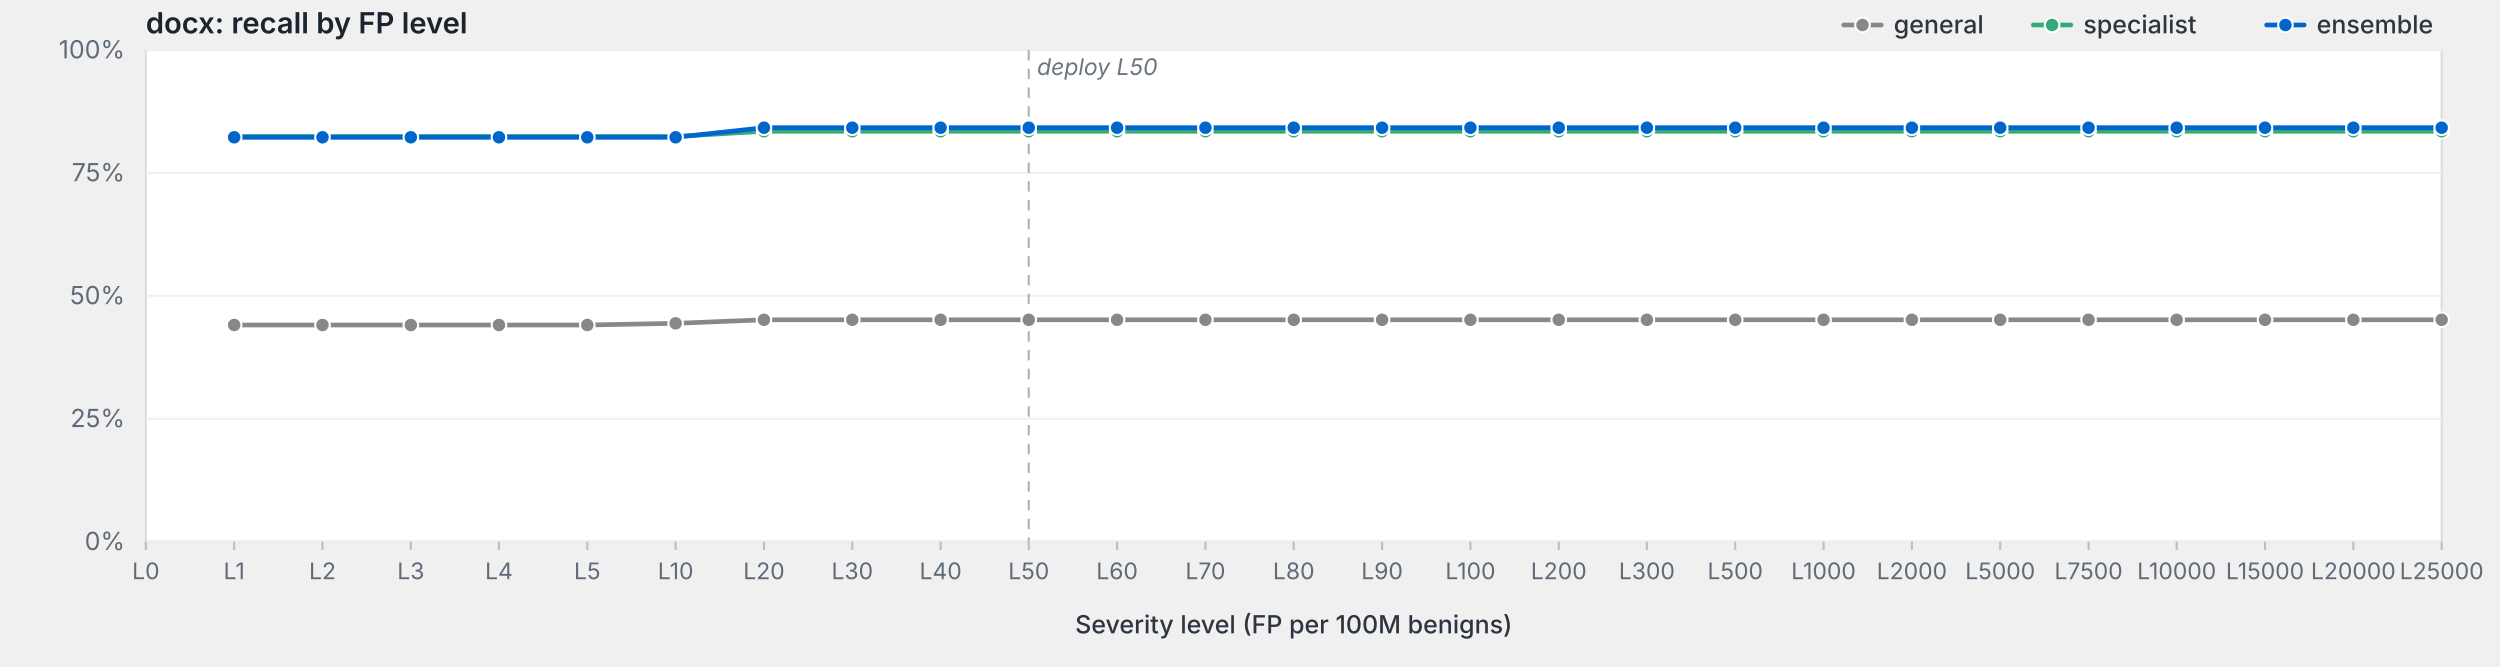
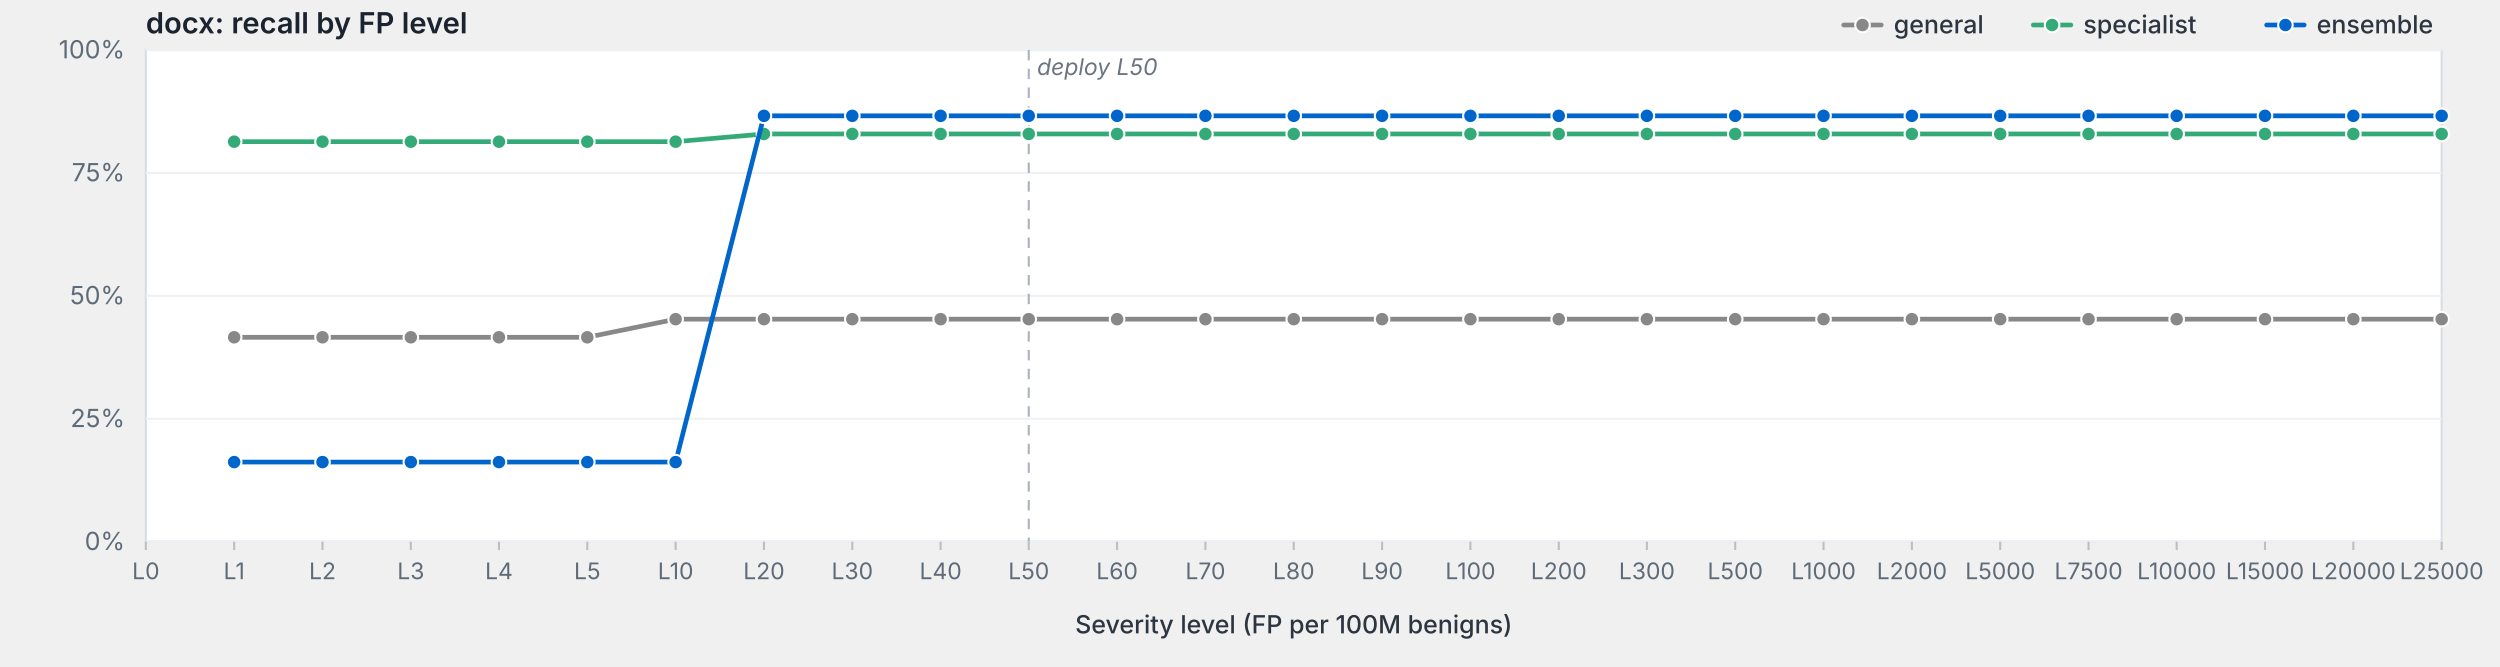
<svg xmlns="http://www.w3.org/2000/svg" viewBox="0 0 1200 320" width="1200" height="320" preserveAspectRatio="xMidYMid meet" role="img" aria-label="docx: recall by FP level">
  <style>svg { background: #fdfdfd; }.frame { fill: #fff; stroke: #d8dde3; stroke-width: 1; }.grid { stroke: #eef0f3; stroke-width: 1; }.tick { stroke: #b8bfc7; stroke-width: 1; }.axis-label { fill: #5f6b78; font-family: -apple-system, BlinkMacSystemFont, "Segoe UI", system-ui, sans-serif; font-size: 12px; }.x-label { fill: #5f6b78; font-family: -apple-system, BlinkMacSystemFont, "Segoe UI", system-ui, sans-serif; font-size: 11px; }.axis-title { fill: #2d3540; font-family: -apple-system, BlinkMacSystemFont, "Segoe UI", system-ui, sans-serif; font-size: 12px; font-weight: 500; }.title { fill: #1a232e; font-family: -apple-system, BlinkMacSystemFont, "Segoe UI", system-ui, sans-serif; font-size: 14px; font-weight: 600; }.deploy-marker { stroke: #aab2bd; stroke-width: 1; stroke-dasharray: 5,4; }.deploy-label { fill: #6b7480; font-family: -apple-system, BlinkMacSystemFont, "Segoe UI", system-ui, sans-serif; font-size: 11px; font-style: italic; }.curve { fill: none; stroke-width: 2.25; stroke-linejoin: round; stroke-linecap: round; }.marker { stroke: #fff; stroke-width: 1; }.legend-text { fill: #2d3540; font-family: -apple-system, BlinkMacSystemFont, "Segoe UI", system-ui, sans-serif; font-size: 12px; font-weight: 500; }</style>
  <text class="title" x="70" y="16">docx: recall by FP level</text>
  <rect class="frame" x="70" y="24" width="1102" height="236" />
  <line class="grid" x1="70" y1="260.0" x2="1172" y2="260.0" />
  <text class="axis-label" x="60" y="264.0" text-anchor="end">0%</text>
  <line class="grid" x1="70" y1="201.0" x2="1172" y2="201.0" />
  <text class="axis-label" x="60" y="205.0" text-anchor="end">25%</text>
  <line class="grid" x1="70" y1="142.0" x2="1172" y2="142.0" />
  <text class="axis-label" x="60" y="146.0" text-anchor="end">50%</text>
  <line class="grid" x1="70" y1="83.0" x2="1172" y2="83.0" />
  <text class="axis-label" x="60" y="87.0" text-anchor="end">75%</text>
  <line class="grid" x1="70" y1="24.0" x2="1172" y2="24.0" />
  <text class="axis-label" x="60" y="28.0" text-anchor="end">100%</text>
  <line class="deploy-marker" x1="493.8" y1="24" x2="493.8" y2="260" />
  <text class="deploy-label" x="497.8" y="36" text-anchor="start">deploy L50</text>
  <line class="tick" x1="70.0" y1="260" x2="70.0" y2="264" />
  <text class="x-label" x="70.0" y="278" text-anchor="middle">L0</text>
  <line class="tick" x1="112.4" y1="260" x2="112.4" y2="264" />
  <text class="x-label" x="112.4" y="278" text-anchor="middle">L1</text>
  <line class="tick" x1="154.8" y1="260" x2="154.8" y2="264" />
  <text class="x-label" x="154.8" y="278" text-anchor="middle">L2</text>
  <line class="tick" x1="197.2" y1="260" x2="197.2" y2="264" />
  <text class="x-label" x="197.2" y="278" text-anchor="middle">L3</text>
  <line class="tick" x1="239.5" y1="260" x2="239.5" y2="264" />
  <text class="x-label" x="239.5" y="278" text-anchor="middle">L4</text>
  <line class="tick" x1="281.9" y1="260" x2="281.9" y2="264" />
  <text class="x-label" x="281.9" y="278" text-anchor="middle">L5</text>
  <line class="tick" x1="324.3" y1="260" x2="324.3" y2="264" />
  <text class="x-label" x="324.3" y="278" text-anchor="middle">L10</text>
  <line class="tick" x1="366.7" y1="260" x2="366.7" y2="264" />
  <text class="x-label" x="366.7" y="278" text-anchor="middle">L20</text>
  <line class="tick" x1="409.1" y1="260" x2="409.1" y2="264" />
  <text class="x-label" x="409.1" y="278" text-anchor="middle">L30</text>
  <line class="tick" x1="451.5" y1="260" x2="451.5" y2="264" />
  <text class="x-label" x="451.5" y="278" text-anchor="middle">L40</text>
  <line class="tick" x1="493.8" y1="260" x2="493.8" y2="264" />
  <text class="x-label" x="493.8" y="278" text-anchor="middle">L50</text>
  <line class="tick" x1="536.2" y1="260" x2="536.2" y2="264" />
  <text class="x-label" x="536.2" y="278" text-anchor="middle">L60</text>
  <line class="tick" x1="578.6" y1="260" x2="578.6" y2="264" />
  <text class="x-label" x="578.6" y="278" text-anchor="middle">L70</text>
  <line class="tick" x1="621.0" y1="260" x2="621.0" y2="264" />
  <text class="x-label" x="621.0" y="278" text-anchor="middle">L80</text>
  <line class="tick" x1="663.4" y1="260" x2="663.4" y2="264" />
  <text class="x-label" x="663.4" y="278" text-anchor="middle">L90</text>
  <line class="tick" x1="705.8" y1="260" x2="705.8" y2="264" />
  <text class="x-label" x="705.8" y="278" text-anchor="middle">L100</text>
  <line class="tick" x1="748.2" y1="260" x2="748.2" y2="264" />
  <text class="x-label" x="748.2" y="278" text-anchor="middle">L200</text>
  <line class="tick" x1="790.5" y1="260" x2="790.5" y2="264" />
  <text class="x-label" x="790.5" y="278" text-anchor="middle">L300</text>
  <line class="tick" x1="832.9" y1="260" x2="832.9" y2="264" />
  <text class="x-label" x="832.9" y="278" text-anchor="middle">L500</text>
  <line class="tick" x1="875.3" y1="260" x2="875.3" y2="264" />
  <text class="x-label" x="875.3" y="278" text-anchor="middle">L1000</text>
  <line class="tick" x1="917.7" y1="260" x2="917.7" y2="264" />
  <text class="x-label" x="917.7" y="278" text-anchor="middle">L2000</text>
  <line class="tick" x1="960.1" y1="260" x2="960.1" y2="264" />
  <text class="x-label" x="960.1" y="278" text-anchor="middle">L5000</text>
  <line class="tick" x1="1002.5" y1="260" x2="1002.5" y2="264" />
  <text class="x-label" x="1002.5" y="278" text-anchor="middle">L7500</text>
  <line class="tick" x1="1044.8" y1="260" x2="1044.8" y2="264" />
  <text class="x-label" x="1044.8" y="278" text-anchor="middle">L10000</text>
  <line class="tick" x1="1087.2" y1="260" x2="1087.2" y2="264" />
  <text class="x-label" x="1087.2" y="278" text-anchor="middle">L15000</text>
  <line class="tick" x1="1129.6" y1="260" x2="1129.6" y2="264" />
  <text class="x-label" x="1129.6" y="278" text-anchor="middle">L20000</text>
  <line class="tick" x1="1172.0" y1="260" x2="1172.0" y2="264" />
  <text class="x-label" x="1172.0" y="278" text-anchor="middle">L25000</text>
  <text class="axis-title" x="621.0" y="304" text-anchor="middle">Severity level (FP per 100M benigns)</text>
-   <path class="curve" d="M112.4,156.0 L154.8,156.0 L197.2,156.0 L239.5,156.0 L281.9,156.0 L324.3,155.2 L366.7,153.5 L409.1,153.5 L451.5,153.5 L493.8,153.5 L536.2,153.5 L578.6,153.5 L621.0,153.5 L663.4,153.5 L705.8,153.5 L748.2,153.5 L790.5,153.5 L832.9,153.5 L875.3,153.5 L917.7,153.5 L960.1,153.5 L1002.5,153.5 L1044.8,153.5 L1087.2,153.5 L1129.6,153.5 L1172.0,153.5" stroke="#888" />
-   <circle class="marker" cx="112.4" cy="156.0" r="3.5" fill="#888" />
-   <circle class="marker" cx="154.8" cy="156.0" r="3.5" fill="#888" />
-   <circle class="marker" cx="197.2" cy="156.0" r="3.5" fill="#888" />
-   <circle class="marker" cx="239.5" cy="156.0" r="3.5" fill="#888" />
-   <circle class="marker" cx="281.9" cy="156.0" r="3.5" fill="#888" />
-   <circle class="marker" cx="324.3" cy="155.2" r="3.5" fill="#888" />
-   <circle class="marker" cx="366.7" cy="153.5" r="3.5" fill="#888" />
-   <circle class="marker" cx="409.1" cy="153.5" r="3.5" fill="#888" />
-   <circle class="marker" cx="451.5" cy="153.5" r="3.5" fill="#888" />
-   <circle class="marker" cx="493.8" cy="153.5" r="3.5" fill="#888" />
-   <circle class="marker" cx="536.2" cy="153.5" r="3.5" fill="#888" />
-   <circle class="marker" cx="578.6" cy="153.5" r="3.5" fill="#888" />
-   <circle class="marker" cx="621.0" cy="153.5" r="3.5" fill="#888" />
-   <circle class="marker" cx="663.4" cy="153.5" r="3.5" fill="#888" />
-   <circle class="marker" cx="705.8" cy="153.5" r="3.5" fill="#888" />
-   <circle class="marker" cx="748.2" cy="153.5" r="3.5" fill="#888" />
-   <circle class="marker" cx="790.5" cy="153.5" r="3.5" fill="#888" />
-   <circle class="marker" cx="832.9" cy="153.5" r="3.5" fill="#888" />
-   <circle class="marker" cx="875.3" cy="153.5" r="3.5" fill="#888" />
-   <circle class="marker" cx="917.7" cy="153.5" r="3.5" fill="#888" />
-   <circle class="marker" cx="960.1" cy="153.5" r="3.5" fill="#888" />
-   <circle class="marker" cx="1002.5" cy="153.5" r="3.5" fill="#888" />
-   <circle class="marker" cx="1044.8" cy="153.5" r="3.5" fill="#888" />
-   <circle class="marker" cx="1087.2" cy="153.5" r="3.5" fill="#888" />
-   <circle class="marker" cx="1129.6" cy="153.5" r="3.5" fill="#888" />
-   <circle class="marker" cx="1172.0" cy="153.5" r="3.5" fill="#888" />
-   <path class="curve" d="M112.4,65.5 L154.8,65.5 L197.2,65.5 L239.5,65.5 L281.9,65.5 L324.3,65.5 L366.7,63.0 L409.1,63.0 L451.5,63.0 L493.8,63.0 L536.2,63.0 L578.6,63.0 L621.0,63.0 L663.4,63.0 L705.8,63.0 L748.2,63.0 L790.5,63.0 L832.9,63.0 L875.3,63.0 L917.7,63.0 L960.1,63.0 L1002.5,63.0 L1044.8,63.0 L1087.2,63.0 L1129.6,63.0 L1172.0,63.0" stroke="#3a7" />
-   <circle class="marker" cx="112.4" cy="65.5" r="3.5" fill="#3a7" />
-   <circle class="marker" cx="154.8" cy="65.5" r="3.5" fill="#3a7" />
-   <circle class="marker" cx="197.2" cy="65.5" r="3.5" fill="#3a7" />
-   <circle class="marker" cx="239.5" cy="65.5" r="3.5" fill="#3a7" />
-   <circle class="marker" cx="281.9" cy="65.5" r="3.5" fill="#3a7" />
-   <circle class="marker" cx="324.3" cy="65.5" r="3.5" fill="#3a7" />
-   <circle class="marker" cx="366.7" cy="63.0" r="3.5" fill="#3a7" />
-   <circle class="marker" cx="409.1" cy="63.0" r="3.5" fill="#3a7" />
-   <circle class="marker" cx="451.5" cy="63.0" r="3.5" fill="#3a7" />
-   <circle class="marker" cx="493.8" cy="63.0" r="3.5" fill="#3a7" />
-   <circle class="marker" cx="536.2" cy="63.0" r="3.5" fill="#3a7" />
-   <circle class="marker" cx="578.6" cy="63.0" r="3.5" fill="#3a7" />
-   <circle class="marker" cx="621.0" cy="63.0" r="3.5" fill="#3a7" />
-   <circle class="marker" cx="663.4" cy="63.0" r="3.5" fill="#3a7" />
-   <circle class="marker" cx="705.8" cy="63.0" r="3.5" fill="#3a7" />
-   <circle class="marker" cx="748.2" cy="63.0" r="3.5" fill="#3a7" />
-   <circle class="marker" cx="790.5" cy="63.0" r="3.5" fill="#3a7" />
-   <circle class="marker" cx="832.9" cy="63.0" r="3.5" fill="#3a7" />
-   <circle class="marker" cx="875.3" cy="63.0" r="3.5" fill="#3a7" />
-   <circle class="marker" cx="917.7" cy="63.0" r="3.5" fill="#3a7" />
-   <circle class="marker" cx="960.1" cy="63.0" r="3.5" fill="#3a7" />
-   <circle class="marker" cx="1002.5" cy="63.0" r="3.5" fill="#3a7" />
-   <circle class="marker" cx="1044.8" cy="63.0" r="3.5" fill="#3a7" />
-   <circle class="marker" cx="1087.2" cy="63.0" r="3.5" fill="#3a7" />
-   <circle class="marker" cx="1129.6" cy="63.0" r="3.5" fill="#3a7" />
-   <circle class="marker" cx="1172.0" cy="63.0" r="3.5" fill="#3a7" />
-   <path class="curve" d="M112.4,65.9 L154.8,65.9 L197.2,65.9 L239.5,65.9 L281.9,65.9 L324.3,65.9 L366.7,61.3 L409.1,61.3 L451.5,61.3 L493.8,61.3 L536.2,61.3 L578.6,61.3 L621.0,61.3 L663.4,61.3 L705.8,61.3 L748.2,61.3 L790.5,61.3 L832.9,61.3 L875.3,61.3 L917.7,61.3 L960.1,61.3 L1002.5,61.3 L1044.8,61.3 L1087.2,61.3 L1129.6,61.3 L1172.0,61.3" stroke="#06c" />
-   <circle class="marker" cx="112.4" cy="65.9" r="3.5" fill="#06c" />
-   <circle class="marker" cx="154.8" cy="65.9" r="3.5" fill="#06c" />
-   <circle class="marker" cx="197.2" cy="65.9" r="3.5" fill="#06c" />
-   <circle class="marker" cx="239.5" cy="65.9" r="3.5" fill="#06c" />
-   <circle class="marker" cx="281.9" cy="65.9" r="3.5" fill="#06c" />
-   <circle class="marker" cx="324.3" cy="65.9" r="3.5" fill="#06c" />
-   <circle class="marker" cx="366.7" cy="61.3" r="3.5" fill="#06c" />
-   <circle class="marker" cx="409.1" cy="61.3" r="3.5" fill="#06c" />
-   <circle class="marker" cx="451.5" cy="61.3" r="3.5" fill="#06c" />
-   <circle class="marker" cx="493.8" cy="61.3" r="3.5" fill="#06c" />
-   <circle class="marker" cx="536.2" cy="61.3" r="3.5" fill="#06c" />
-   <circle class="marker" cx="578.6" cy="61.3" r="3.5" fill="#06c" />
-   <circle class="marker" cx="621.0" cy="61.3" r="3.5" fill="#06c" />
-   <circle class="marker" cx="663.4" cy="61.3" r="3.5" fill="#06c" />
-   <circle class="marker" cx="705.8" cy="61.3" r="3.5" fill="#06c" />
-   <circle class="marker" cx="748.2" cy="61.3" r="3.5" fill="#06c" />
-   <circle class="marker" cx="790.5" cy="61.3" r="3.5" fill="#06c" />
-   <circle class="marker" cx="832.9" cy="61.3" r="3.5" fill="#06c" />
-   <circle class="marker" cx="875.3" cy="61.3" r="3.5" fill="#06c" />
-   <circle class="marker" cx="917.7" cy="61.3" r="3.5" fill="#06c" />
-   <circle class="marker" cx="960.1" cy="61.3" r="3.5" fill="#06c" />
-   <circle class="marker" cx="1002.5" cy="61.3" r="3.5" fill="#06c" />
-   <circle class="marker" cx="1044.8" cy="61.3" r="3.5" fill="#06c" />
-   <circle class="marker" cx="1087.2" cy="61.3" r="3.5" fill="#06c" />
-   <circle class="marker" cx="1129.6" cy="61.3" r="3.5" fill="#06c" />
-   <circle class="marker" cx="1172.0" cy="61.3" r="3.5" fill="#06c" />
+   <path class="curve" d="M112.4,161.9 L154.8,161.9 L197.2,161.9 L239.5,161.9 L281.9,161.9 L324.3,153.2 L366.7,153.2 L409.1,153.2 L451.5,153.2 L493.8,153.2 L536.2,153.2 L578.6,153.2 L621.0,153.2 L663.4,153.2 L705.8,153.2 L748.2,153.2 L790.5,153.2 L832.9,153.2 L875.3,153.2 L917.7,153.2 L960.1,153.2 L1002.5,153.2 L1044.8,153.2 L1087.2,153.2 L1129.6,153.2 L1172.0,153.2" stroke="#888" />
+   <circle class="marker" cx="112.4" cy="161.9" r="3.5" fill="#888" />
+   <circle class="marker" cx="154.8" cy="161.9" r="3.5" fill="#888" />
+   <circle class="marker" cx="197.2" cy="161.9" r="3.5" fill="#888" />
+   <circle class="marker" cx="239.5" cy="161.9" r="3.5" fill="#888" />
+   <circle class="marker" cx="281.9" cy="161.9" r="3.5" fill="#888" />
+   <circle class="marker" cx="324.3" cy="153.2" r="3.5" fill="#888" />
+   <circle class="marker" cx="366.7" cy="153.2" r="3.5" fill="#888" />
+   <circle class="marker" cx="409.1" cy="153.2" r="3.5" fill="#888" />
+   <circle class="marker" cx="451.5" cy="153.2" r="3.5" fill="#888" />
+   <circle class="marker" cx="493.8" cy="153.2" r="3.5" fill="#888" />
+   <circle class="marker" cx="536.2" cy="153.2" r="3.5" fill="#888" />
+   <circle class="marker" cx="578.6" cy="153.2" r="3.5" fill="#888" />
+   <circle class="marker" cx="621.0" cy="153.2" r="3.5" fill="#888" />
+   <circle class="marker" cx="663.4" cy="153.2" r="3.5" fill="#888" />
+   <circle class="marker" cx="705.8" cy="153.2" r="3.5" fill="#888" />
+   <circle class="marker" cx="748.2" cy="153.2" r="3.5" fill="#888" />
+   <circle class="marker" cx="790.5" cy="153.2" r="3.5" fill="#888" />
+   <circle class="marker" cx="832.9" cy="153.2" r="3.5" fill="#888" />
+   <circle class="marker" cx="875.3" cy="153.2" r="3.5" fill="#888" />
+   <circle class="marker" cx="917.7" cy="153.2" r="3.5" fill="#888" />
+   <circle class="marker" cx="960.1" cy="153.2" r="3.5" fill="#888" />
+   <circle class="marker" cx="1002.5" cy="153.2" r="3.5" fill="#888" />
+   <circle class="marker" cx="1044.8" cy="153.2" r="3.5" fill="#888" />
+   <circle class="marker" cx="1087.2" cy="153.2" r="3.5" fill="#888" />
+   <circle class="marker" cx="1129.6" cy="153.2" r="3.5" fill="#888" />
+   <circle class="marker" cx="1172.0" cy="153.2" r="3.5" fill="#888" />
+   <path class="curve" d="M112.4,68.0 L154.8,68.0 L197.2,68.0 L239.5,68.0 L281.9,68.0 L324.3,68.0 L366.7,64.3 L409.1,64.3 L451.5,64.3 L493.8,64.3 L536.2,64.3 L578.6,64.3 L621.0,64.3 L663.4,64.3 L705.8,64.3 L748.2,64.3 L790.5,64.3 L832.9,64.3 L875.3,64.3 L917.7,64.3 L960.1,64.3 L1002.5,64.3 L1044.8,64.3 L1087.2,64.3 L1129.6,64.3 L1172.0,64.3" stroke="#3a7" />
+   <circle class="marker" cx="112.4" cy="68.0" r="3.5" fill="#3a7" />
+   <circle class="marker" cx="154.8" cy="68.0" r="3.5" fill="#3a7" />
+   <circle class="marker" cx="197.2" cy="68.0" r="3.5" fill="#3a7" />
+   <circle class="marker" cx="239.5" cy="68.0" r="3.5" fill="#3a7" />
+   <circle class="marker" cx="281.9" cy="68.0" r="3.5" fill="#3a7" />
+   <circle class="marker" cx="324.3" cy="68.0" r="3.5" fill="#3a7" />
+   <circle class="marker" cx="366.7" cy="64.3" r="3.5" fill="#3a7" />
+   <circle class="marker" cx="409.1" cy="64.3" r="3.5" fill="#3a7" />
+   <circle class="marker" cx="451.5" cy="64.3" r="3.5" fill="#3a7" />
+   <circle class="marker" cx="493.8" cy="64.3" r="3.5" fill="#3a7" />
+   <circle class="marker" cx="536.2" cy="64.3" r="3.5" fill="#3a7" />
+   <circle class="marker" cx="578.6" cy="64.3" r="3.5" fill="#3a7" />
+   <circle class="marker" cx="621.0" cy="64.3" r="3.5" fill="#3a7" />
+   <circle class="marker" cx="663.4" cy="64.3" r="3.5" fill="#3a7" />
+   <circle class="marker" cx="705.8" cy="64.3" r="3.5" fill="#3a7" />
+   <circle class="marker" cx="748.2" cy="64.3" r="3.5" fill="#3a7" />
+   <circle class="marker" cx="790.5" cy="64.3" r="3.5" fill="#3a7" />
+   <circle class="marker" cx="832.9" cy="64.3" r="3.5" fill="#3a7" />
+   <circle class="marker" cx="875.3" cy="64.3" r="3.5" fill="#3a7" />
+   <circle class="marker" cx="917.7" cy="64.3" r="3.5" fill="#3a7" />
+   <circle class="marker" cx="960.1" cy="64.3" r="3.5" fill="#3a7" />
+   <circle class="marker" cx="1002.5" cy="64.3" r="3.5" fill="#3a7" />
+   <circle class="marker" cx="1044.8" cy="64.3" r="3.5" fill="#3a7" />
+   <circle class="marker" cx="1087.2" cy="64.3" r="3.5" fill="#3a7" />
+   <circle class="marker" cx="1129.6" cy="64.3" r="3.5" fill="#3a7" />
+   <circle class="marker" cx="1172.0" cy="64.3" r="3.5" fill="#3a7" />
+   <path class="curve" d="M112.4,221.8 L154.8,221.8 L197.2,221.8 L239.5,221.8 L281.9,221.8 L324.3,221.8 L366.7,55.6 L409.1,55.6 L451.5,55.6 L493.8,55.6 L536.2,55.6 L578.6,55.6 L621.0,55.6 L663.4,55.6 L705.8,55.6 L748.2,55.6 L790.5,55.6 L832.9,55.6 L875.3,55.6 L917.7,55.6 L960.1,55.6 L1002.5,55.6 L1044.8,55.6 L1087.2,55.6 L1129.6,55.6 L1172.0,55.6" stroke="#06c" />
+   <circle class="marker" cx="112.4" cy="221.8" r="3.5" fill="#06c" />
+   <circle class="marker" cx="154.8" cy="221.8" r="3.5" fill="#06c" />
+   <circle class="marker" cx="197.2" cy="221.8" r="3.5" fill="#06c" />
+   <circle class="marker" cx="239.5" cy="221.8" r="3.5" fill="#06c" />
+   <circle class="marker" cx="281.9" cy="221.8" r="3.5" fill="#06c" />
+   <circle class="marker" cx="324.3" cy="221.8" r="3.5" fill="#06c" />
+   <circle class="marker" cx="366.7" cy="55.6" r="3.5" fill="#06c" />
+   <circle class="marker" cx="409.1" cy="55.6" r="3.5" fill="#06c" />
+   <circle class="marker" cx="451.5" cy="55.6" r="3.5" fill="#06c" />
+   <circle class="marker" cx="493.8" cy="55.6" r="3.5" fill="#06c" />
+   <circle class="marker" cx="536.2" cy="55.6" r="3.5" fill="#06c" />
+   <circle class="marker" cx="578.6" cy="55.6" r="3.5" fill="#06c" />
+   <circle class="marker" cx="621.0" cy="55.6" r="3.5" fill="#06c" />
+   <circle class="marker" cx="663.4" cy="55.6" r="3.5" fill="#06c" />
+   <circle class="marker" cx="705.8" cy="55.6" r="3.5" fill="#06c" />
+   <circle class="marker" cx="748.2" cy="55.6" r="3.5" fill="#06c" />
+   <circle class="marker" cx="790.5" cy="55.6" r="3.5" fill="#06c" />
+   <circle class="marker" cx="832.9" cy="55.6" r="3.5" fill="#06c" />
+   <circle class="marker" cx="875.3" cy="55.6" r="3.5" fill="#06c" />
+   <circle class="marker" cx="917.7" cy="55.6" r="3.5" fill="#06c" />
+   <circle class="marker" cx="960.1" cy="55.6" r="3.5" fill="#06c" />
+   <circle class="marker" cx="1002.5" cy="55.6" r="3.5" fill="#06c" />
+   <circle class="marker" cx="1044.8" cy="55.6" r="3.5" fill="#06c" />
+   <circle class="marker" cx="1087.2" cy="55.6" r="3.5" fill="#06c" />
+   <circle class="marker" cx="1129.6" cy="55.6" r="3.5" fill="#06c" />
+   <circle class="marker" cx="1172.0" cy="55.6" r="3.5" fill="#06c" />
  <line x1="1088.0" y1="12.0" x2="1106.0" y2="12.0" stroke="#06c" stroke-width="2.25" stroke-linecap="round" />
  <circle cx="1097.0" cy="12.0" r="3.5" fill="#06c" stroke="#fff" stroke-width="1" />
  <text class="legend-text" x="1112.0" y="16.0">ensemble</text>
  <line x1="976.0" y1="12.0" x2="994.0" y2="12.0" stroke="#3a7" stroke-width="2.25" stroke-linecap="round" />
  <circle cx="985.0" cy="12.0" r="3.5" fill="#3a7" stroke="#fff" stroke-width="1" />
  <text class="legend-text" x="1000.0" y="16.0">specialist</text>
  <line x1="885.0" y1="12.0" x2="903.0" y2="12.0" stroke="#888" stroke-width="2.25" stroke-linecap="round" />
  <circle cx="894.0" cy="12.0" r="3.5" fill="#888" stroke="#fff" stroke-width="1" />
  <text class="legend-text" x="909.0" y="16.0">general</text>
</svg>
